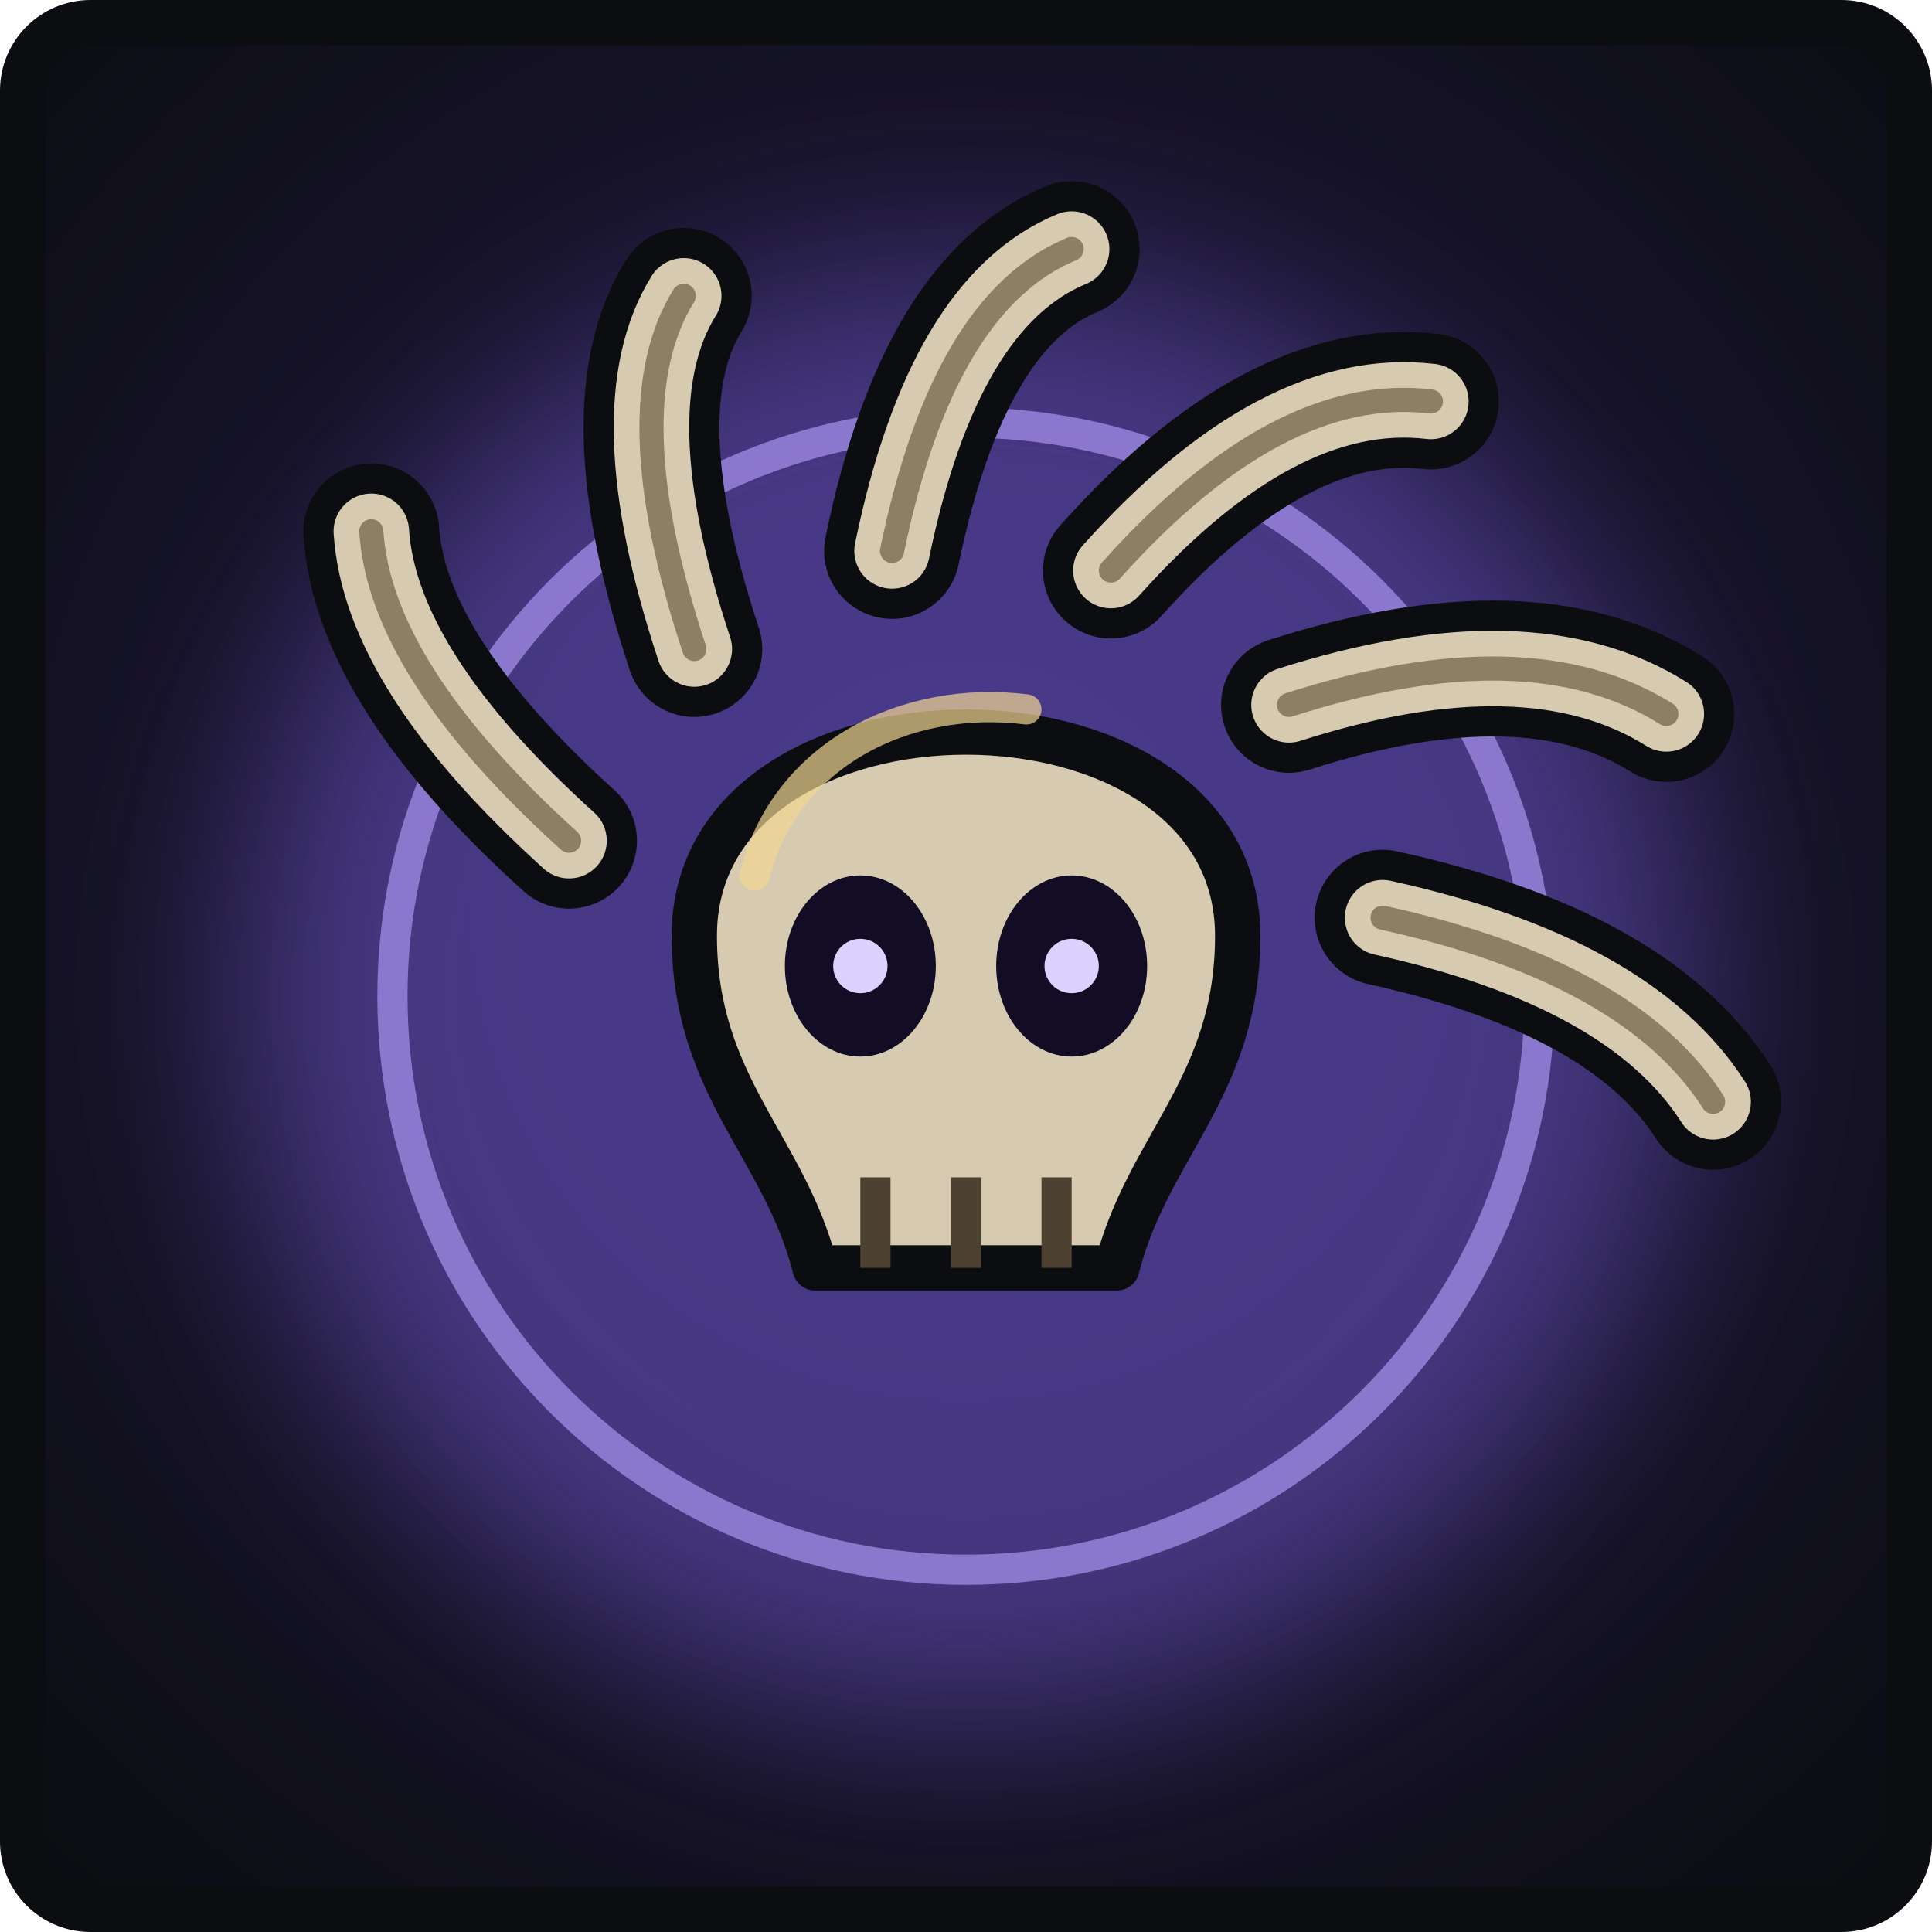
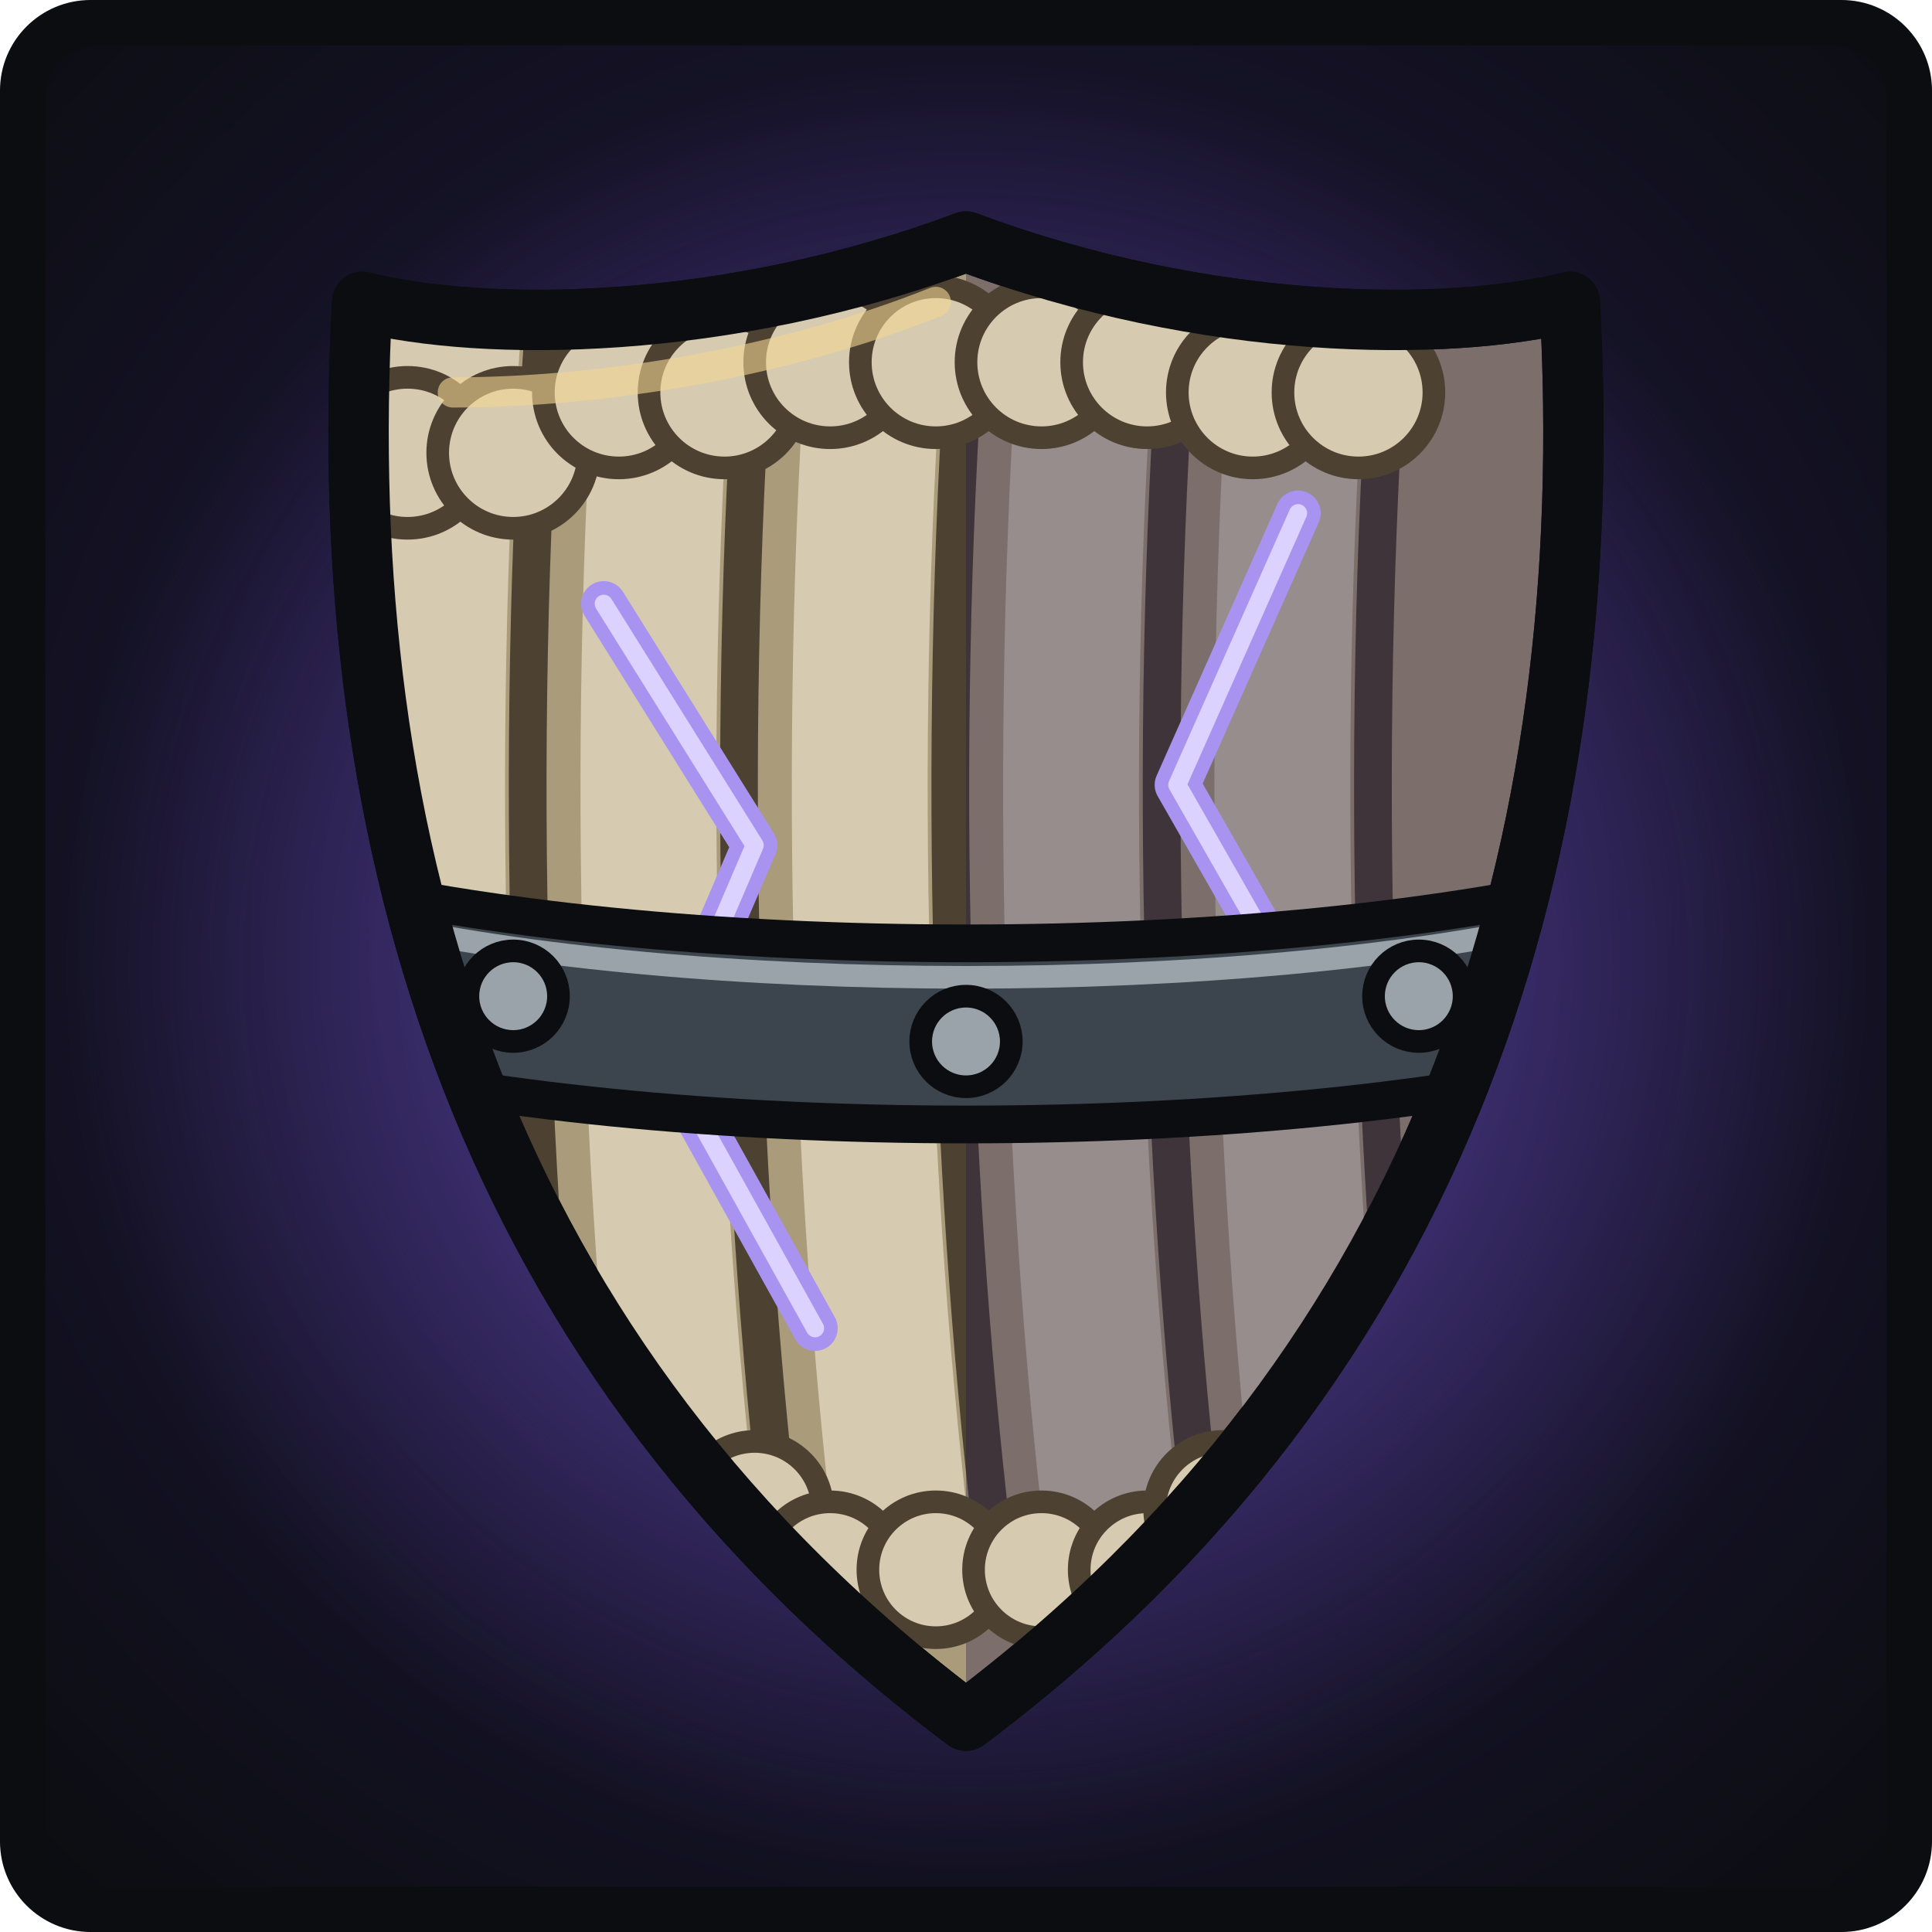
- <svg xmlns="http://www.w3.org/2000/svg" width="128" height="128" viewBox="0 0 128 128" data-type="icon" data-style="dark-fantasy">
+ <svg xmlns="http://www.w3.org/2000/svg" width="128" height="128" viewBox="0 0 128 128" data-type="icon" data-style="dark-fantasy" data-bleed="true">
  <defs>
    <radialGradient id="skill-bone-shield-bg" cx="64" cy="60" r="90" gradientUnits="userSpaceOnUse">
      <stop offset="0" stop-color="#251a4a" />
      <stop offset="1" stop-color="#0b0d10" />
    </radialGradient>
    <filter id="skill-bone-shield-blur" x="-50%" y="-50%" width="200%" height="200%">
      <feGaussianBlur stdDeviation="6" />
    </filter>
    <filter id="skill-bone-shield-soft" x="-50%" y="-50%" width="200%" height="200%">
      <feGaussianBlur stdDeviation="2" />
    </filter>
    <clipPath id="skill-bone-shield-tile">
      <rect width="128" height="128" rx="6" />
    </clipPath>
  </defs>
  <g clip-path="url(#skill-bone-shield-tile)">
    <rect width="128" height="128" fill="url(#skill-bone-shield-bg)" />
-     <circle cx="64" cy="66" r="48" fill="#6a52c4" opacity=".55" filter="url(#skill-bone-shield-blur)" />
-     <circle cx="64" cy="66" r="38" fill="none" stroke="#a894f0" stroke-width="2" opacity=".7" />
-     <g fill="none" stroke="#0b0d10" stroke-width="9" stroke-linecap="round">
-       <path d="M37.7 55.7 Q25.2 44.4 24.6 35.2" />
-       <path d="M46.0 43.0 Q40.7 27.0 45.3 19.6" />
-       <path d="M59.1 36.5 Q62.5 20.0 71.0 16.5" />
-       <path d="M73.6 37.8 Q84.7 25.4 94.8 26.6" />
-       <path d="M85.4 46.7 Q101.3 41.6 110.4 47.3" />
-       <path d="M91.6 60.8 Q108.0 64.4 113.5 73.0" />
+     <radialGradient id="skill-bone-shield-halo" cx="64" cy="64" r="60" gradientUnits="userSpaceOnUse">
+       <stop offset="0" stop-color="#6a52c4" stop-opacity=".9" />
+       <stop offset="1" stop-color="#6a52c4" stop-opacity="0" />
+     </radialGradient>
+     <circle cx="64" cy="64" r="60" fill="url(#skill-bone-shield-halo)" />
+     <clipPath id="skill-bone-shield-plate">
+       <path d="M64 16 C80 22 96 22 104 20 C106 56 96 90 64 114 C32 90 22 56 24 20 C32 22 48 22 64 16 Z" />
+     </clipPath>
+     <path d="M64 16 C80 22 96 22 104 20 C106 56 96 90 64 114 C32 90 22 56 24 20 C32 22 48 22 64 16 Z" fill="#aa9b7b" stroke="#0b0d10" stroke-width="4" stroke-linejoin="round" />
+     <g clip-path="url(#skill-bone-shield-plate)">
+       <g fill="none" stroke="#d6cbb0" stroke-width="9" stroke-linecap="round">
+         <path d="M30 22 C28 50 29 80 32 104" />
+         <path d="M44 22 C42 50 43 80 46 104" />
+         <path d="M58 22 C56 50 57 80 60 104" />
+         <path d="M72 22 C70 50 71 80 74 104" />
+         <path d="M86 22 C84 50 85 80 88 104" />
+       </g>
+       <g fill="none" stroke="#4d4231" stroke-width="2.5" stroke-linecap="round" transform="translate(6 0)">
+         <path d="M30 22 C28 50 29 80 32 104" />
+         <path d="M44 22 C42 50 43 80 46 104" />
+         <path d="M58 22 C56 50 57 80 60 104" />
+         <path d="M72 22 C70 50 71 80 74 104" />
+         <path d="M86 22 C84 50 85 80 88 104" />
+       </g>
+       <path d="M64 16 C80 22 96 22 104 20 C106 56 96 90 64 114 Z" fill="#251a4a" opacity=".35" />
+       <g fill="#d6cbb0" stroke="#4d4231" stroke-width="1.5">
+         <circle cx="27" cy="30" r="5" />
+         <circle cx="34" cy="30" r="5" />
+         <circle cx="41" cy="26" r="5" />
+         <circle cx="48" cy="26" r="5" />
+         <circle cx="55" cy="24" r="5" />
+         <circle cx="62" cy="24" r="5" />
+         <circle cx="69" cy="24" r="5" />
+         <circle cx="76" cy="24" r="5" />
+         <circle cx="83" cy="26" r="5" />
+         <circle cx="90" cy="26" r="5" />
+         <circle cx="30" cy="96" r="4.5" />
+         <circle cx="37" cy="96" r="4.5" />
+         <circle cx="43" cy="100" r="4.5" />
+         <circle cx="50" cy="100" r="4.5" />
+         <circle cx="55" cy="104" r="4.5" />
+         <circle cx="62" cy="104" r="4.5" />
+         <circle cx="69" cy="104" r="4.5" />
+         <circle cx="76" cy="104" r="4.5" />
+         <circle cx="81" cy="100" r="4.5" />
+         <circle cx="88" cy="100" r="4.5" />
+       </g>
+       <path d="M40 40 L50 56 L44 70 L54 88 M86 34 L78 52 L86 66" fill="none" stroke="#a894f0" stroke-width="3" stroke-linecap="round" stroke-linejoin="round" />
+       <path d="M40 40 L50 56 L44 70 L54 88 M86 34 L78 52 L86 66" fill="none" stroke="#dcd2ff" stroke-width="1.2" stroke-linecap="round" stroke-linejoin="round" />
+       <path d="M20 58 C44 64 84 64 108 58 L108 70 C84 76 44 76 20 70 Z" fill="#3c444d" stroke="#0b0d10" stroke-width="2.5" />
+       <path d="M24 61 C46 66 82 66 104 61" fill="none" stroke="#9aa3aa" stroke-width="1.5" stroke-linecap="round" />
    </g>
-     <g fill="none" stroke="#d6cbb0" stroke-width="5" stroke-linecap="round">
-       <path d="M37.7 55.7 Q25.2 44.4 24.6 35.2" />
-       <path d="M46.0 43.0 Q40.7 27.0 45.3 19.6" />
-       <path d="M59.1 36.5 Q62.5 20.0 71.0 16.5" />
-       <path d="M73.6 37.8 Q84.7 25.4 94.8 26.6" />
-       <path d="M85.4 46.7 Q101.3 41.6 110.4 47.3" />
-       <path d="M91.6 60.8 Q108.0 64.4 113.5 73.0" />
+     <g>
+       <circle cx="34" cy="66" r="3" fill="#9aa3aa" stroke="#0b0d10" stroke-width="1.5" />
+       <circle cx="64" cy="69" r="3" fill="#9aa3aa" stroke="#0b0d10" stroke-width="1.5" />
+       <circle cx="94" cy="66" r="3" fill="#9aa3aa" stroke="#0b0d10" stroke-width="1.5" />
    </g>
-     <g fill="none" stroke="#7a6c52" stroke-width="1.6" stroke-linecap="round" opacity=".8">
-       <path d="M37.7 55.7 Q25.2 44.4 24.6 35.2" />
-       <path d="M46.0 43.0 Q40.7 27.0 45.3 19.6" />
-       <path d="M59.1 36.5 Q62.5 20.0 71.0 16.5" />
-       <path d="M73.6 37.8 Q84.7 25.4 94.8 26.6" />
-       <path d="M85.4 46.7 Q101.3 41.6 110.4 47.3" />
-       <path d="M91.6 60.8 Q108.0 64.4 113.5 73.0" />
-     </g>
-     <path d="M46 62 C46 44 82 44 82 62 C82 72 76 76 74 84 L54 84 C52 76 46 72 46 62 Z" fill="#d6cbb0" stroke="#0b0d10" stroke-width="3" stroke-linejoin="round" />
-     <path d="M50 58 C52 50 60 46 68 47" fill="none" stroke="#f2d692" stroke-width="2" stroke-linecap="round" opacity=".7" />
-     <g fill="#120c24">
-       <ellipse cx="57" cy="64" rx="5" ry="6" />
-       <ellipse cx="71" cy="64" rx="5" ry="6" />
-     </g>
-     <g fill="#dcd2ff">
-       <circle cx="57" cy="64" r="1.8" />
-       <circle cx="71" cy="64" r="1.8" />
-     </g>
-     <path d="M58 78 L58 84 M64 78 L64 84 M70 78 L70 84" stroke="#4d4231" stroke-width="2" />
+     <path d="M64 16 C80 22 96 22 104 20 C106 56 96 90 64 114 C32 90 22 56 24 20 C32 22 48 22 64 16 Z" fill="none" stroke="#0b0d10" stroke-width="4" stroke-linejoin="round" />
+     <path d="M30 26 C40 26 52 24 62 20" fill="none" stroke="#f2d692" stroke-width="2" stroke-linecap="round" opacity=".6" />
    <rect x="1.5" y="1.5" width="125" height="125" rx="5" fill="none" stroke="#0b0d10" stroke-width="3" />
  </g>
</svg>
